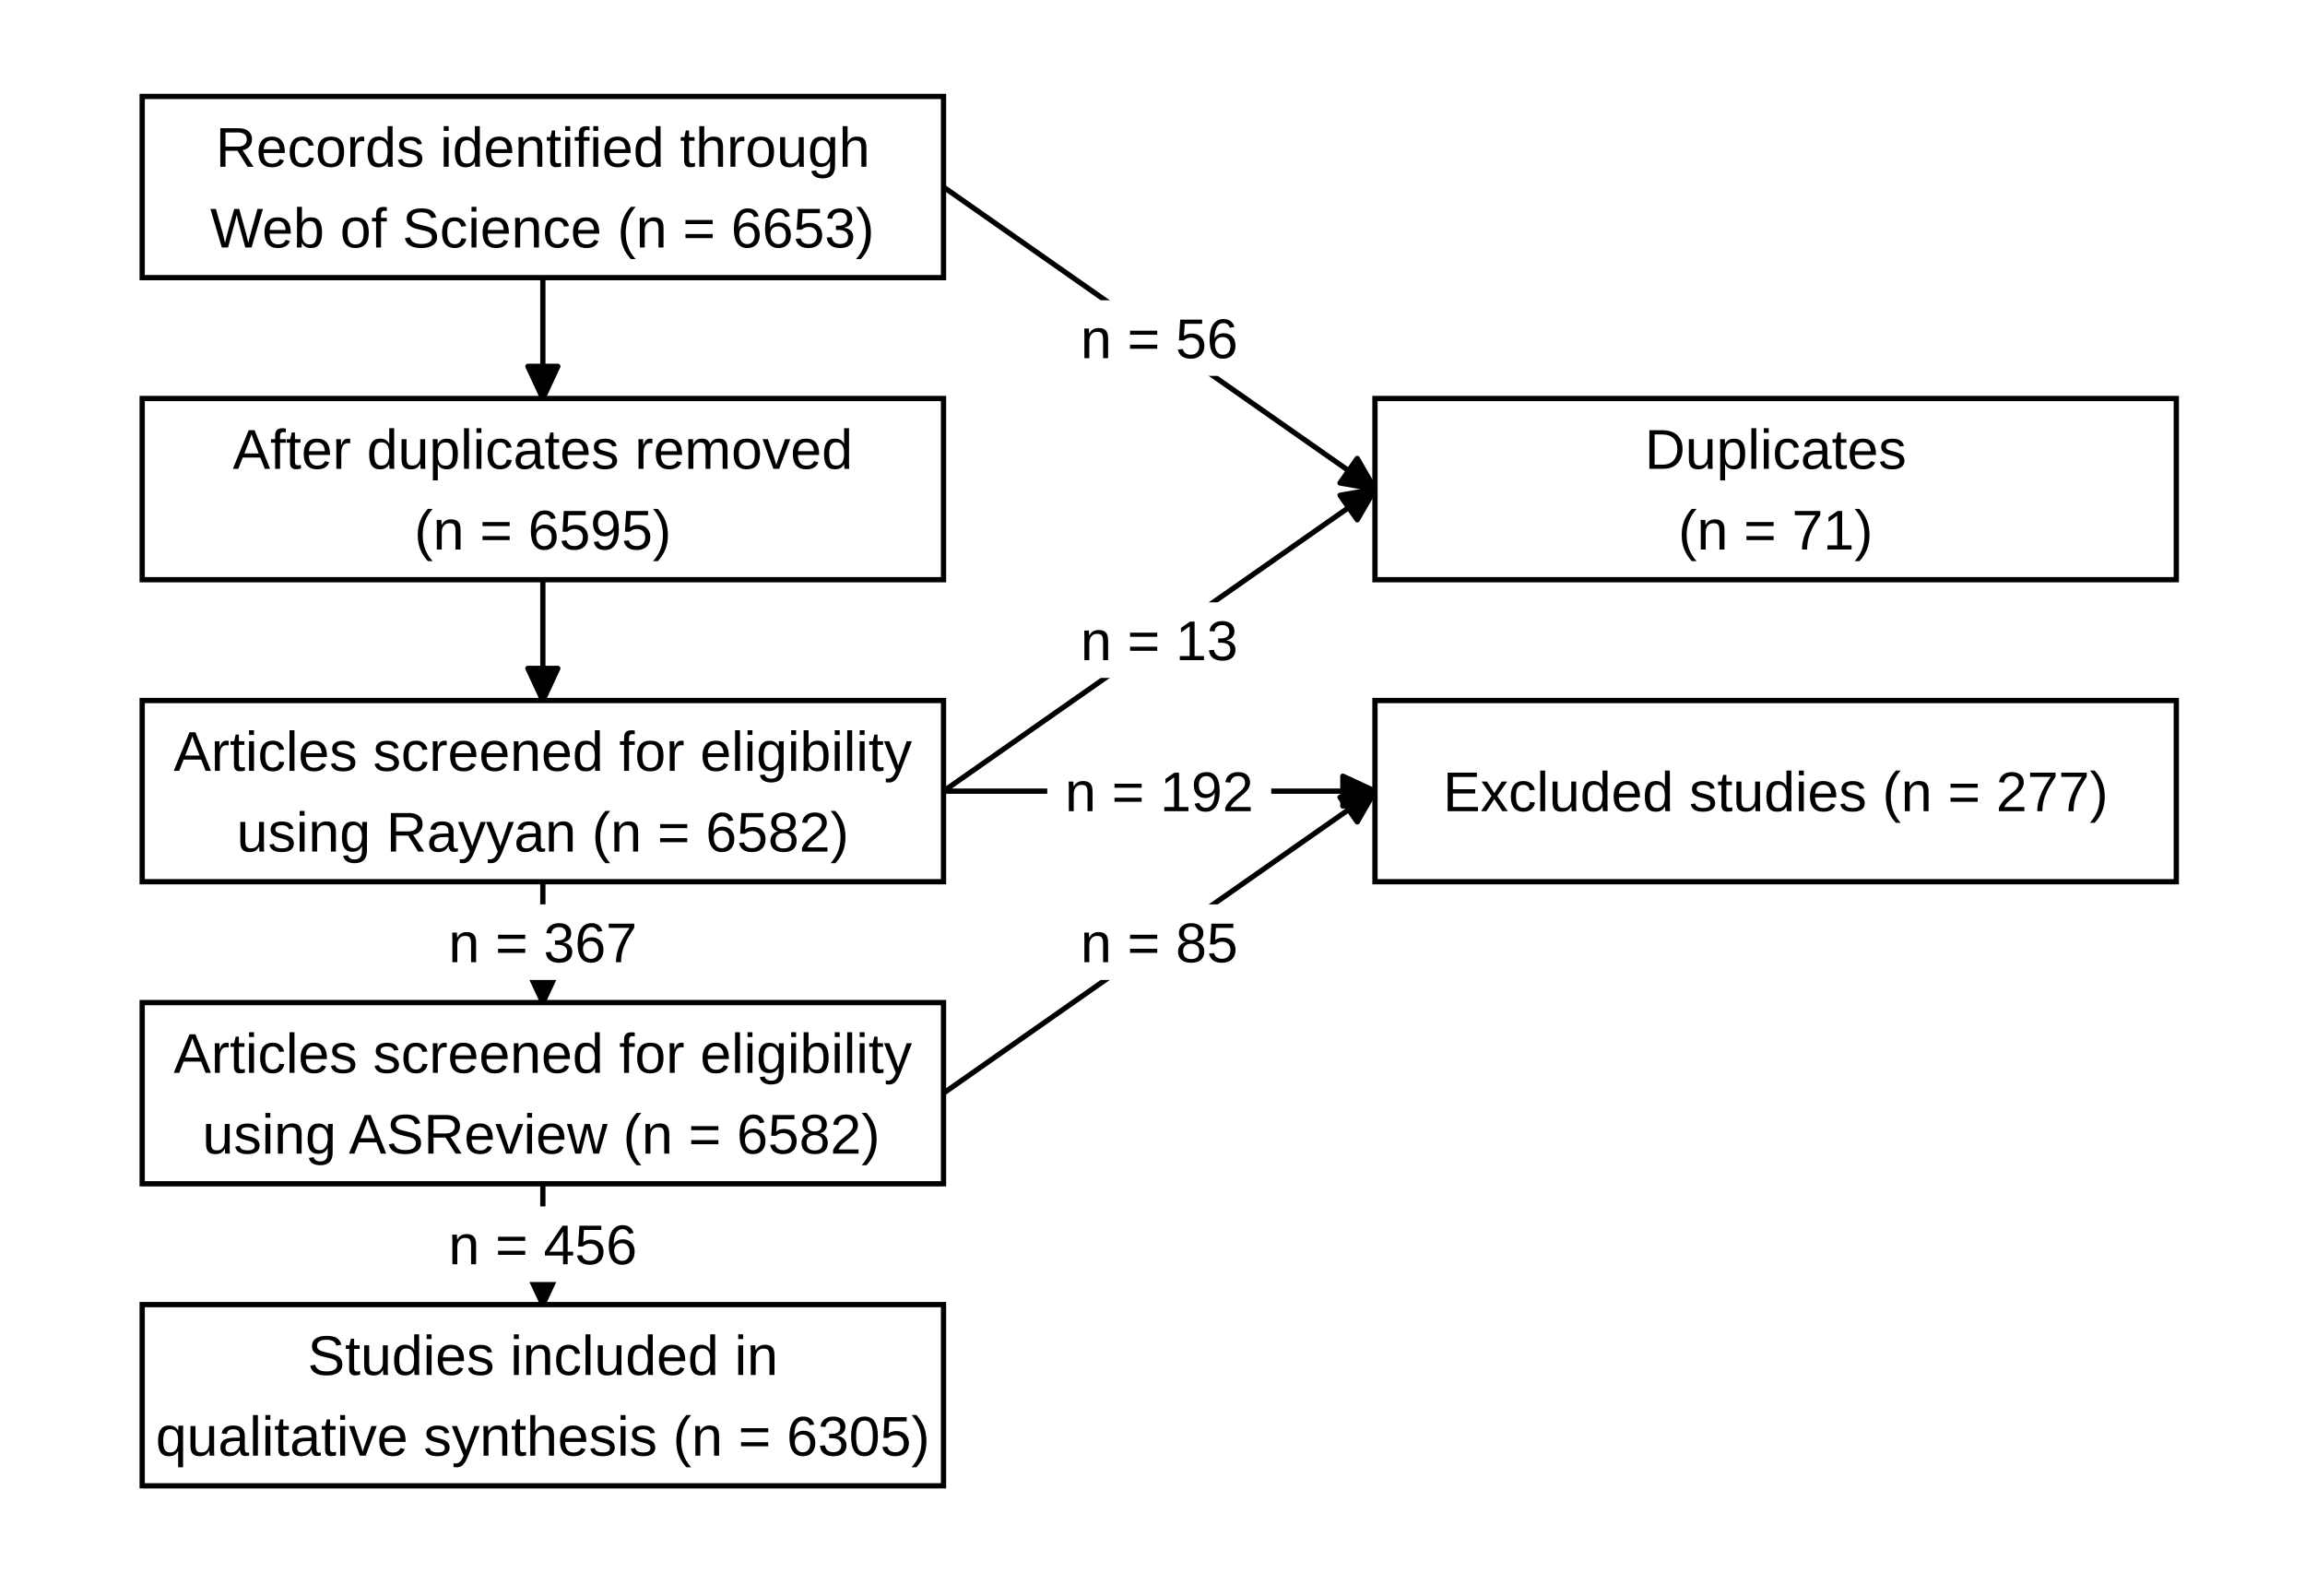
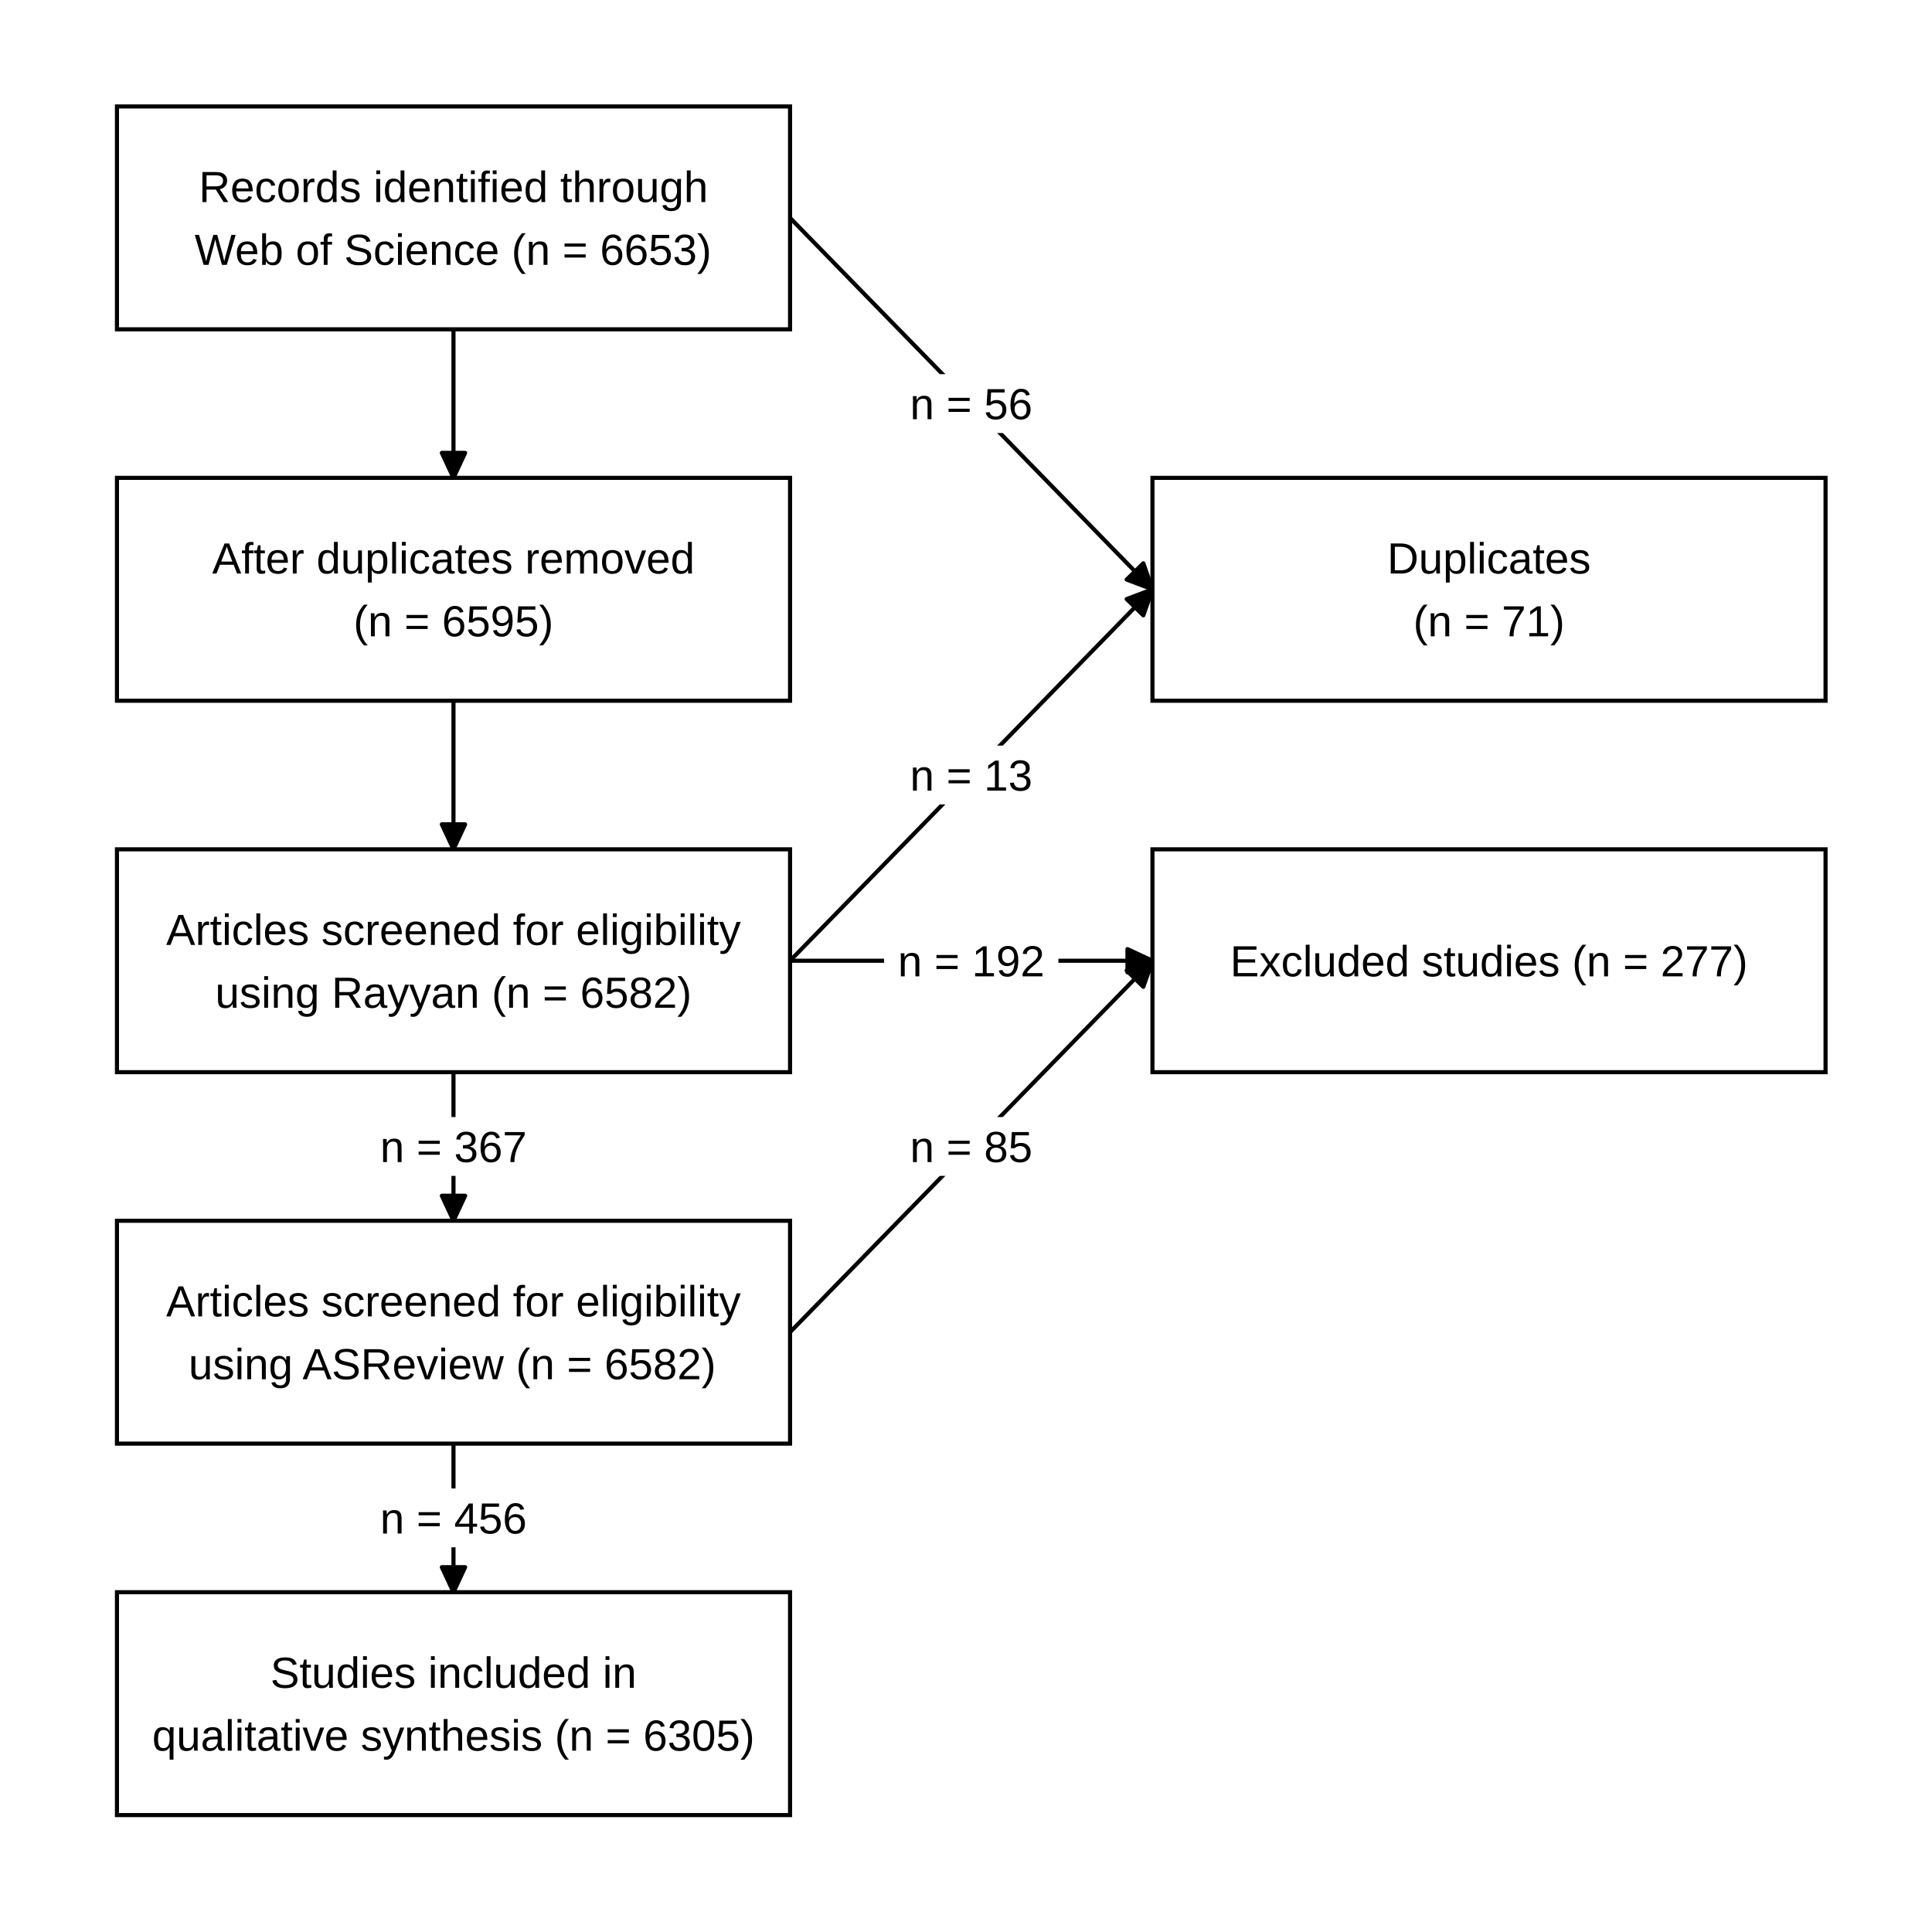
- <svg xmlns="http://www.w3.org/2000/svg" viewBox="0 0 468.00 324.00">
+ <svg xmlns="http://www.w3.org/2000/svg" viewBox="0 0 504.00 504.00">
  <defs>
    <style type="text/css">
    line, polyline, polygon, path, rect, circle {
      fill: none;
      stroke: #000000;
      stroke-linecap: round;
      stroke-linejoin: round;
      stroke-miterlimit: 10.00;
    }
  </style>
  </defs>
  <rect width="100%" height="100%" style="stroke: none; fill: #FFFFFF;" />
  <defs>
-     <clipPath id="cpOC4yMnw0NjIuNTJ8MzE1Ljc4fDUuNDg=">
-       <rect x="8.22" y="5.48" width="454.30" height="310.30" />
+     <clipPath id="cpOC4yMnw0OTguNTJ8NDk1Ljc4fDUuNDg=">
+       <rect x="8.22" y="5.48" width="490.30" height="490.30" />
    </clipPath>
  </defs>
-   <polyline points="110.22,56.38 110.22,68.64 110.22,80.91 " style="stroke-width: 1.07; stroke-linecap: butt;" clip-path="url(#cpOC4yMnw0NjIuNTJ8MzE1Ljc4fDUuNDg=)" />
-   <polygon points="107.18,74.38 110.22,80.91 113.26,74.38 " style="stroke-width: 1.07; stroke-linecap: butt; fill: #000000;" clip-path="url(#cpOC4yMnw0NjIuNTJ8MzE1Ljc4fDUuNDg=)" />
-   <polyline points="110.22,117.70 110.22,129.97 110.22,142.23 " style="stroke-width: 1.07; stroke-linecap: butt;" clip-path="url(#cpOC4yMnw0NjIuNTJ8MzE1Ljc4fDUuNDg=)" />
-   <polygon points="107.18,135.71 110.22,142.23 113.26,135.71 " style="stroke-width: 1.07; stroke-linecap: butt; fill: #000000;" clip-path="url(#cpOC4yMnw0NjIuNTJ8MzE1Ljc4fDUuNDg=)" />
-   <polyline points="110.22,179.03 110.22,191.29 110.22,203.56 " style="stroke-width: 1.07; stroke-linecap: butt;" clip-path="url(#cpOC4yMnw0NjIuNTJ8MzE1Ljc4fDUuNDg=)" />
-   <polygon points="107.18,197.03 110.22,203.56 113.26,197.03 " style="stroke-width: 1.07; stroke-linecap: butt; fill: #000000;" clip-path="url(#cpOC4yMnw0NjIuNTJ8MzE1Ljc4fDUuNDg=)" />
-   <polyline points="110.22,240.35 110.22,252.62 110.22,264.88 " style="stroke-width: 1.07; stroke-linecap: butt;" clip-path="url(#cpOC4yMnw0NjIuNTJ8MzE1Ljc4fDUuNDg=)" />
-   <polygon points="107.18,258.36 110.22,264.88 113.26,258.36 " style="stroke-width: 1.07; stroke-linecap: butt; fill: #000000;" clip-path="url(#cpOC4yMnw0NjIuNTJ8MzE1Ljc4fDUuNDg=)" />
-   <polyline points="191.57,37.98 235.37,68.64 279.17,99.31 " style="stroke-width: 1.07; stroke-linecap: butt;" clip-path="url(#cpOC4yMnw0NjIuNTJ8MzE1Ljc4fDUuNDg=)" />
-   <polygon points="272.08,98.06 279.17,99.31 275.57,93.07 " style="stroke-width: 1.07; stroke-linecap: butt; fill: #000000;" clip-path="url(#cpOC4yMnw0NjIuNTJ8MzE1Ljc4fDUuNDg=)" />
-   <polyline points="191.57,160.63 235.37,129.97 279.17,99.31 " style="stroke-width: 1.07; stroke-linecap: butt;" clip-path="url(#cpOC4yMnw0NjIuNTJ8MzE1Ljc4fDUuNDg=)" />
-   <polygon points="275.57,105.54 279.17,99.31 272.08,100.56 " style="stroke-width: 1.07; stroke-linecap: butt; fill: #000000;" clip-path="url(#cpOC4yMnw0NjIuNTJ8MzE1Ljc4fDUuNDg=)" />
-   <polyline points="191.57,160.63 235.37,160.63 279.17,160.63 " style="stroke-width: 1.07; stroke-linecap: butt;" clip-path="url(#cpOC4yMnw0NjIuNTJ8MzE1Ljc4fDUuNDg=)" />
-   <polygon points="272.65,163.67 279.17,160.63 272.65,157.59 " style="stroke-width: 1.07; stroke-linecap: butt; fill: #000000;" clip-path="url(#cpOC4yMnw0NjIuNTJ8MzE1Ljc4fDUuNDg=)" />
-   <polyline points="191.57,221.95 235.37,191.29 279.17,160.63 " style="stroke-width: 1.07; stroke-linecap: butt;" clip-path="url(#cpOC4yMnw0NjIuNTJ8MzE1Ljc4fDUuNDg=)" />
-   <polygon points="275.57,166.87 279.17,160.63 272.08,161.88 " style="stroke-width: 1.07; stroke-linecap: butt; fill: #000000;" clip-path="url(#cpOC4yMnw0NjIuNTJ8MzE1Ljc4fDUuNDg=)" />
-   <polygon points="89.63,198.97 130.80,198.97 130.72,198.96 131.06,198.95 131.40,198.88 131.73,198.76 132.03,198.58 132.30,198.36 132.53,198.10 132.72,197.81 132.85,197.49 132.93,197.15 132.96,196.81 132.96,196.81 132.96,185.78 132.96,185.78 132.93,185.43 132.85,185.09 132.72,184.78 132.53,184.48 132.30,184.22 132.03,184.00 131.73,183.83 131.40,183.70 131.06,183.63 130.80,183.62 89.63,183.62 89.89,183.63 89.55,183.62 89.20,183.66 88.87,183.76 88.55,183.91 88.27,184.11 88.02,184.35 87.81,184.62 87.65,184.93 87.54,185.26 87.48,185.61 87.47,185.78 87.47,196.81 87.48,196.63 87.48,196.98 87.54,197.32 87.65,197.65 87.81,197.96 88.02,198.24 88.27,198.48 88.55,198.68 88.87,198.83 89.20,198.92 89.55,198.96 " style="stroke-width: nan; stroke: none; fill: #FFFFFF;" clip-path="url(#cpOC4yMnw0NjIuNTJ8MzE1Ljc4fDUuNDg=)" />
-   <g clip-path="url(#cpOC4yMnw0NjIuNTJ8MzE1Ljc4fDUuNDg=)">
-     <text x="91.07" y="195.37" style="font-size: 11.38px; font-family: Arial;" textLength="38.29px" lengthAdjust="spacingAndGlyphs">n = 367</text>
+   <polyline points="118.30,85.90 118.30,105.28 118.30,124.66 " style="stroke-width: 1.07; stroke-linecap: butt;" clip-path="url(#cpOC4yMnw0OTguNTJ8NDk1Ljc4fDUuNDg=)" />
+   <polygon points="115.26,118.14 118.30,124.66 121.34,118.14 " style="stroke-width: 1.07; stroke-linecap: butt; fill: #000000;" clip-path="url(#cpOC4yMnw0OTguNTJ8NDk1Ljc4fDUuNDg=)" />
+   <polyline points="118.30,182.80 118.30,202.18 118.30,221.56 " style="stroke-width: 1.07; stroke-linecap: butt;" clip-path="url(#cpOC4yMnw0OTguNTJ8NDk1Ljc4fDUuNDg=)" />
+   <polygon points="115.26,215.04 118.30,221.56 121.34,215.04 " style="stroke-width: 1.07; stroke-linecap: butt; fill: #000000;" clip-path="url(#cpOC4yMnw0OTguNTJ8NDk1Ljc4fDUuNDg=)" />
+   <polyline points="118.30,279.70 118.30,299.08 118.30,318.46 " style="stroke-width: 1.07; stroke-linecap: butt;" clip-path="url(#cpOC4yMnw0OTguNTJ8NDk1Ljc4fDUuNDg=)" />
+   <polygon points="115.26,311.93 118.30,318.46 121.34,311.93 " style="stroke-width: 1.07; stroke-linecap: butt; fill: #000000;" clip-path="url(#cpOC4yMnw0OTguNTJ8NDk1Ljc4fDUuNDg=)" />
+   <polyline points="118.30,376.60 118.30,395.98 118.30,415.36 " style="stroke-width: 1.07; stroke-linecap: butt;" clip-path="url(#cpOC4yMnw0OTguNTJ8NDk1Ljc4fDUuNDg=)" />
+   <polygon points="115.26,408.83 118.30,415.36 121.34,408.83 " style="stroke-width: 1.07; stroke-linecap: butt; fill: #000000;" clip-path="url(#cpOC4yMnw0OTguNTJ8NDk1Ljc4fDUuNDg=)" />
+   <polyline points="206.10,56.84 253.37,105.28 300.64,153.73 " style="stroke-width: 1.07; stroke-linecap: butt;" clip-path="url(#cpOC4yMnw0OTguNTJ8NDk1Ljc4fDUuNDg=)" />
+   <polygon points="293.91,151.19 300.64,153.73 298.26,146.94 " style="stroke-width: 1.07; stroke-linecap: butt; fill: #000000;" clip-path="url(#cpOC4yMnw0OTguNTJ8NDk1Ljc4fDUuNDg=)" />
+   <polyline points="206.10,250.63 253.37,202.18 300.64,153.73 " style="stroke-width: 1.07; stroke-linecap: butt;" clip-path="url(#cpOC4yMnw0OTguNTJ8NDk1Ljc4fDUuNDg=)" />
+   <polygon points="298.26,160.53 300.64,153.73 293.91,156.28 " style="stroke-width: 1.07; stroke-linecap: butt; fill: #000000;" clip-path="url(#cpOC4yMnw0OTguNTJ8NDk1Ljc4fDUuNDg=)" />
+   <polyline points="206.10,250.63 253.37,250.63 300.64,250.63 " style="stroke-width: 1.07; stroke-linecap: butt;" clip-path="url(#cpOC4yMnw0OTguNTJ8NDk1Ljc4fDUuNDg=)" />
+   <polygon points="294.12,253.67 300.64,250.63 294.12,247.59 " style="stroke-width: 1.07; stroke-linecap: butt; fill: #000000;" clip-path="url(#cpOC4yMnw0OTguNTJ8NDk1Ljc4fDUuNDg=)" />
+   <polyline points="206.10,347.53 253.37,299.08 300.64,250.63 " style="stroke-width: 1.07; stroke-linecap: butt;" clip-path="url(#cpOC4yMnw0OTguNTJ8NDk1Ljc4fDUuNDg=)" />
+   <polygon points="298.26,257.43 300.64,250.63 293.91,253.18 " style="stroke-width: 1.07; stroke-linecap: butt; fill: #000000;" clip-path="url(#cpOC4yMnw0OTguNTJ8NDk1Ljc4fDUuNDg=)" />
+   <polygon points="97.72,306.75 138.89,306.75 138.80,306.75 139.15,306.74 139.49,306.67 139.81,306.54 140.11,306.37 140.38,306.15 140.61,305.89 140.80,305.60 140.93,305.28 141.02,304.94 141.05,304.59 141.05,304.59 141.05,293.57 141.05,293.57 141.02,293.22 140.93,292.88 140.80,292.56 140.61,292.27 140.38,292.01 140.11,291.79 139.81,291.61 139.49,291.49 139.15,291.42 138.89,291.41 97.72,291.41 97.98,291.42 97.63,291.41 97.28,291.45 96.95,291.55 96.64,291.69 96.35,291.89 96.10,292.13 95.89,292.41 95.73,292.72 95.62,293.05 95.56,293.39 95.56,293.57 95.56,304.59 95.56,304.42 95.56,304.77 95.62,305.11 95.73,305.44 95.89,305.75 96.10,306.02 96.35,306.27 96.64,306.46 96.95,306.61 97.28,306.71 97.63,306.75 " style="stroke-width: nan; stroke: none; fill: #FFFFFF;" clip-path="url(#cpOC4yMnw0OTguNTJ8NDk1Ljc4fDUuNDg=)" />
+   <g clip-path="url(#cpOC4yMnw0OTguNTJ8NDk1Ljc4fDUuNDg=)">
+     <text x="99.16" y="303.15" style="font-size: 11.38px; font-family: Arial;" textLength="38.29px" lengthAdjust="spacingAndGlyphs">n = 367</text>
  </g>
-   <polygon points="89.63,260.29 130.80,260.29 130.72,260.29 131.06,260.27 131.40,260.20 131.73,260.08 132.03,259.91 132.30,259.69 132.53,259.43 132.72,259.13 132.85,258.81 132.93,258.48 132.96,258.13 132.96,258.13 132.96,247.10 132.96,247.10 132.93,246.76 132.85,246.42 132.72,246.10 132.53,245.81 132.30,245.55 132.03,245.33 131.73,245.15 131.40,245.03 131.06,244.96 130.80,244.94 89.63,244.94 89.89,244.96 89.55,244.95 89.20,244.99 88.87,245.08 88.55,245.23 88.27,245.43 88.02,245.67 87.81,245.95 87.65,246.26 87.54,246.59 87.48,246.93 87.47,247.10 87.47,258.13 87.48,257.96 87.48,258.30 87.54,258.65 87.65,258.98 87.81,259.28 88.02,259.56 88.27,259.80 88.55,260.00 88.87,260.15 89.20,260.25 89.55,260.29 " style="stroke-width: nan; stroke: none; fill: #FFFFFF;" clip-path="url(#cpOC4yMnw0NjIuNTJ8MzE1Ljc4fDUuNDg=)" />
-   <g clip-path="url(#cpOC4yMnw0NjIuNTJ8MzE1Ljc4fDUuNDg=)">
-     <text x="91.07" y="256.69" style="font-size: 11.38px; font-family: Arial;" textLength="38.29px" lengthAdjust="spacingAndGlyphs">n = 456</text>
+   <polygon points="97.72,403.65 138.89,403.65 138.80,403.65 139.15,403.63 139.49,403.56 139.81,403.44 140.11,403.27 140.38,403.05 140.61,402.79 140.80,402.49 140.93,402.17 141.02,401.84 141.05,401.49 141.05,401.49 141.05,390.46 141.05,390.46 141.02,390.12 140.93,389.78 140.80,389.46 140.61,389.17 140.38,388.91 140.11,388.69 139.81,388.51 139.49,388.39 139.15,388.32 138.89,388.30 97.72,388.30 97.98,388.32 97.63,388.30 97.28,388.35 96.95,388.44 96.64,388.59 96.35,388.79 96.10,389.03 95.89,389.31 95.73,389.62 95.62,389.95 95.56,390.29 95.56,390.46 95.56,401.49 95.56,401.32 95.56,401.66 95.62,402.01 95.73,402.34 95.89,402.64 96.10,402.92 96.35,403.16 96.64,403.36 96.95,403.51 97.28,403.61 97.63,403.65 " style="stroke-width: nan; stroke: none; fill: #FFFFFF;" clip-path="url(#cpOC4yMnw0OTguNTJ8NDk1Ljc4fDUuNDg=)" />
+   <g clip-path="url(#cpOC4yMnw0OTguNTJ8NDk1Ljc4fDUuNDg=)">
+     <text x="99.16" y="400.05" style="font-size: 11.38px; font-family: Arial;" textLength="38.29px" lengthAdjust="spacingAndGlyphs">n = 456</text>
  </g>
-   <polygon points="217.95,76.32 252.79,76.32 252.70,76.32 253.05,76.30 253.39,76.23 253.72,76.11 254.02,75.93 254.29,75.71 254.52,75.45 254.70,75.16 254.84,74.84 254.92,74.50 254.95,74.16 254.95,74.16 254.95,63.13 254.95,63.13 254.92,62.78 254.84,62.45 254.70,62.13 254.52,61.83 254.29,61.57 254.02,61.35 253.72,61.18 253.39,61.06 253.05,60.99 252.79,60.97 217.95,60.97 218.21,60.99 217.86,60.97 217.52,61.01 217.18,61.11 216.87,61.26 216.58,61.46 216.33,61.70 216.12,61.98 215.96,62.28 215.85,62.61 215.80,62.96 215.79,63.13 215.79,74.16 215.80,73.98 215.80,74.33 215.85,74.67 215.96,75.00 216.12,75.31 216.33,75.59 216.58,75.83 216.87,76.03 217.18,76.18 217.52,76.27 217.86,76.32 " style="stroke-width: nan; stroke: none; fill: #FFFFFF;" clip-path="url(#cpOC4yMnw0NjIuNTJ8MzE1Ljc4fDUuNDg=)" />
-   <g clip-path="url(#cpOC4yMnw0NjIuNTJ8MzE1Ljc4fDUuNDg=)">
-     <text x="219.39" y="72.72" style="font-size: 11.38px; font-family: Arial;" textLength="31.96px" lengthAdjust="spacingAndGlyphs">n = 56</text>
+   <polygon points="235.95,112.96 270.79,112.96 270.70,112.96 271.05,112.94 271.39,112.87 271.72,112.75 272.02,112.57 272.29,112.36 272.52,112.09 272.70,111.80 272.84,111.48 272.92,111.14 272.95,110.80 272.95,110.80 272.95,99.77 272.95,99.77 272.92,99.42 272.84,99.09 272.70,98.77 272.52,98.47 272.29,98.21 272.02,97.99 271.72,97.82 271.39,97.70 271.05,97.63 270.79,97.61 235.95,97.61 236.21,97.63 235.86,97.61 235.52,97.65 235.18,97.75 234.87,97.90 234.58,98.10 234.33,98.34 234.12,98.62 233.96,98.92 233.85,99.25 233.80,99.60 233.79,99.77 233.79,110.80 233.80,110.62 233.80,110.97 233.85,111.31 233.96,111.64 234.12,111.95 234.33,112.23 234.58,112.47 234.87,112.67 235.18,112.82 235.52,112.91 235.86,112.96 " style="stroke-width: nan; stroke: none; fill: #FFFFFF;" clip-path="url(#cpOC4yMnw0OTguNTJ8NDk1Ljc4fDUuNDg=)" />
+   <g clip-path="url(#cpOC4yMnw0OTguNTJ8NDk1Ljc4fDUuNDg=)">
+     <text x="237.39" y="109.36" style="font-size: 11.38px; font-family: Arial;" textLength="31.96px" lengthAdjust="spacingAndGlyphs">n = 56</text>
  </g>
-   <polygon points="217.95,137.64 252.79,137.64 252.70,137.64 253.05,137.63 253.39,137.56 253.72,137.43 254.02,137.26 254.29,137.04 254.52,136.78 254.70,136.49 254.84,136.17 254.92,135.83 254.95,135.48 254.95,135.48 254.95,124.45 254.95,124.45 254.92,124.11 254.84,123.77 254.70,123.45 254.52,123.16 254.29,122.90 254.02,122.68 253.72,122.50 253.39,122.38 253.05,122.31 252.79,122.29 217.95,122.29 218.21,122.31 217.86,122.30 217.52,122.34 217.18,122.43 216.87,122.58 216.58,122.78 216.33,123.02 216.12,123.30 215.96,123.61 215.85,123.94 215.80,124.28 215.79,124.45 215.79,135.48 215.80,135.31 215.80,135.66 215.85,136.00 215.96,136.33 216.12,136.64 216.33,136.91 216.58,137.15 216.87,137.35 217.18,137.50 217.52,137.60 217.86,137.64 " style="stroke-width: nan; stroke: none; fill: #FFFFFF;" clip-path="url(#cpOC4yMnw0NjIuNTJ8MzE1Ljc4fDUuNDg=)" />
-   <g clip-path="url(#cpOC4yMnw0NjIuNTJ8MzE1Ljc4fDUuNDg=)">
-     <text x="219.39" y="134.04" style="font-size: 11.38px; font-family: Arial;" textLength="31.96px" lengthAdjust="spacingAndGlyphs">n = 13</text>
+   <polygon points="235.95,209.85 270.79,209.85 270.70,209.85 271.05,209.84 271.39,209.77 271.72,209.65 272.02,209.47 272.29,209.25 272.52,208.99 272.70,208.70 272.84,208.38 272.92,208.04 272.95,207.69 272.95,207.69 272.95,196.67 272.95,196.67 272.92,196.32 272.84,195.98 272.70,195.66 272.52,195.37 272.29,195.11 272.02,194.89 271.72,194.72 271.39,194.59 271.05,194.52 270.79,194.51 235.95,194.51 236.21,194.52 235.86,194.51 235.52,194.55 235.18,194.65 234.87,194.80 234.58,194.99 234.33,195.24 234.12,195.51 233.96,195.82 233.85,196.15 233.80,196.49 233.79,196.67 233.79,207.69 233.80,207.52 233.80,207.87 233.85,208.21 233.96,208.54 234.12,208.85 234.33,209.13 234.58,209.37 234.87,209.57 235.18,209.71 235.52,209.81 235.86,209.85 " style="stroke-width: nan; stroke: none; fill: #FFFFFF;" clip-path="url(#cpOC4yMnw0OTguNTJ8NDk1Ljc4fDUuNDg=)" />
+   <g clip-path="url(#cpOC4yMnw0OTguNTJ8NDk1Ljc4fDUuNDg=)">
+     <text x="237.39" y="206.25" style="font-size: 11.38px; font-family: Arial;" textLength="31.96px" lengthAdjust="spacingAndGlyphs">n = 13</text>
  </g>
-   <polygon points="214.79,168.30 255.95,168.30 255.87,168.30 256.21,168.29 256.56,168.22 256.88,168.10 257.18,167.92 257.45,167.70 257.68,167.44 257.87,167.15 258.00,166.83 258.09,166.49 258.11,166.14 258.11,166.14 258.11,155.12 258.11,155.12 258.09,154.77 258.00,154.43 257.87,154.11 257.68,153.82 257.45,153.56 257.18,153.34 256.88,153.17 256.56,153.04 256.21,152.97 255.95,152.96 214.79,152.96 215.05,152.97 214.70,152.96 214.35,153.00 214.02,153.10 213.71,153.25 213.42,153.44 213.17,153.68 212.96,153.96 212.80,154.27 212.69,154.60 212.63,154.94 212.63,155.12 212.63,166.14 212.63,165.97 212.63,166.32 212.69,166.66 212.80,166.99 212.96,167.30 213.17,167.58 213.42,167.82 213.71,168.01 214.02,168.16 214.35,168.26 214.70,168.30 " style="stroke-width: nan; stroke: none; fill: #FFFFFF;" clip-path="url(#cpOC4yMnw0NjIuNTJ8MzE1Ljc4fDUuNDg=)" />
-   <g clip-path="url(#cpOC4yMnw0NjIuNTJ8MzE1Ljc4fDUuNDg=)">
-     <text x="216.23" y="164.70" style="font-size: 11.38px; font-family: Arial;" textLength="38.29px" lengthAdjust="spacingAndGlyphs">n = 192</text>
+   <polygon points="232.79,258.30 273.95,258.30 273.87,258.30 274.21,258.29 274.56,258.22 274.88,258.10 275.18,257.92 275.45,257.70 275.68,257.44 275.87,257.15 276.00,256.83 276.09,256.49 276.11,256.14 276.11,256.14 276.11,245.12 276.11,245.12 276.09,244.77 276.00,244.43 275.87,244.11 275.68,243.82 275.45,243.56 275.18,243.34 274.88,243.17 274.56,243.04 274.21,242.97 273.95,242.96 232.79,242.96 233.05,242.97 232.70,242.96 232.35,243.00 232.02,243.10 231.71,243.25 231.42,243.44 231.17,243.68 230.96,243.96 230.80,244.27 230.69,244.60 230.63,244.94 230.63,245.12 230.63,256.14 230.63,255.97 230.63,256.32 230.69,256.66 230.80,256.99 230.96,257.30 231.17,257.58 231.42,257.82 231.71,258.01 232.02,258.16 232.35,258.26 232.70,258.30 " style="stroke-width: nan; stroke: none; fill: #FFFFFF;" clip-path="url(#cpOC4yMnw0OTguNTJ8NDk1Ljc4fDUuNDg=)" />
+   <g clip-path="url(#cpOC4yMnw0OTguNTJ8NDk1Ljc4fDUuNDg=)">
+     <text x="234.23" y="254.70" style="font-size: 11.38px; font-family: Arial;" textLength="38.29px" lengthAdjust="spacingAndGlyphs">n = 192</text>
  </g>
-   <polygon points="217.95,198.97 252.79,198.97 252.70,198.96 253.05,198.95 253.39,198.88 253.72,198.76 254.02,198.58 254.29,198.36 254.52,198.10 254.70,197.81 254.84,197.49 254.92,197.15 254.95,196.81 254.95,196.81 254.95,185.78 254.95,185.78 254.92,185.43 254.84,185.09 254.70,184.78 254.52,184.48 254.29,184.22 254.02,184.00 253.72,183.83 253.39,183.70 253.05,183.63 252.79,183.62 217.95,183.62 218.21,183.63 217.86,183.62 217.52,183.66 217.18,183.76 216.87,183.91 216.58,184.11 216.33,184.35 216.12,184.62 215.96,184.93 215.85,185.26 215.80,185.61 215.79,185.78 215.79,196.81 215.80,196.63 215.80,196.98 215.85,197.32 215.96,197.65 216.12,197.96 216.33,198.24 216.58,198.48 216.87,198.68 217.18,198.83 217.52,198.92 217.86,198.96 " style="stroke-width: nan; stroke: none; fill: #FFFFFF;" clip-path="url(#cpOC4yMnw0NjIuNTJ8MzE1Ljc4fDUuNDg=)" />
-   <g clip-path="url(#cpOC4yMnw0NjIuNTJ8MzE1Ljc4fDUuNDg=)">
-     <text x="219.39" y="195.37" style="font-size: 11.38px; font-family: Arial;" textLength="31.96px" lengthAdjust="spacingAndGlyphs">n = 85</text>
+   <polygon points="235.95,306.75 270.79,306.75 270.70,306.75 271.05,306.74 271.39,306.67 271.72,306.54 272.02,306.37 272.29,306.15 272.52,305.89 272.70,305.60 272.84,305.28 272.92,304.94 272.95,304.59 272.95,304.59 272.95,293.57 272.95,293.57 272.92,293.22 272.84,292.88 272.70,292.56 272.52,292.27 272.29,292.01 272.02,291.79 271.72,291.61 271.39,291.49 271.05,291.42 270.79,291.41 235.95,291.41 236.21,291.42 235.86,291.41 235.52,291.45 235.18,291.55 234.87,291.69 234.58,291.89 234.33,292.13 234.12,292.41 233.96,292.72 233.85,293.05 233.80,293.39 233.79,293.57 233.79,304.59 233.80,304.42 233.80,304.77 233.85,305.11 233.96,305.44 234.12,305.75 234.33,306.02 234.58,306.27 234.87,306.46 235.18,306.61 235.52,306.71 235.86,306.75 " style="stroke-width: nan; stroke: none; fill: #FFFFFF;" clip-path="url(#cpOC4yMnw0OTguNTJ8NDk1Ljc4fDUuNDg=)" />
+   <g clip-path="url(#cpOC4yMnw0OTguNTJ8NDk1Ljc4fDUuNDg=)">
+     <text x="237.39" y="303.15" style="font-size: 11.38px; font-family: Arial;" textLength="31.96px" lengthAdjust="spacingAndGlyphs">n = 85</text>
  </g>
-   <rect x="28.87" y="203.56" width="162.70" height="36.79" style="stroke-width: 1.07; stroke-linecap: square; stroke-linejoin: miter; fill: #FFFFFF;" clip-path="url(#cpOC4yMnw0NjIuNTJ8MzE1Ljc4fDUuNDg=)" />
-   <rect x="28.87" y="80.91" width="162.70" height="36.79" style="stroke-width: 1.07; stroke-linecap: square; stroke-linejoin: miter; fill: #FFFFFF;" clip-path="url(#cpOC4yMnw0NjIuNTJ8MzE1Ljc4fDUuNDg=)" />
-   <rect x="279.17" y="80.91" width="162.70" height="36.79" style="stroke-width: 1.07; stroke-linecap: square; stroke-linejoin: miter; fill: #FFFFFF;" clip-path="url(#cpOC4yMnw0NjIuNTJ8MzE1Ljc4fDUuNDg=)" />
-   <rect x="279.17" y="142.23" width="162.70" height="36.79" style="stroke-width: 1.07; stroke-linecap: square; stroke-linejoin: miter; fill: #FFFFFF;" clip-path="url(#cpOC4yMnw0NjIuNTJ8MzE1Ljc4fDUuNDg=)" />
-   <rect x="28.87" y="264.88" width="162.70" height="36.79" style="stroke-width: 1.07; stroke-linecap: square; stroke-linejoin: miter; fill: #FFFFFF;" clip-path="url(#cpOC4yMnw0NjIuNTJ8MzE1Ljc4fDUuNDg=)" />
-   <rect x="28.87" y="142.23" width="162.70" height="36.79" style="stroke-width: 1.07; stroke-linecap: square; stroke-linejoin: miter; fill: #FFFFFF;" clip-path="url(#cpOC4yMnw0NjIuNTJ8MzE1Ljc4fDUuNDg=)" />
-   <rect x="28.87" y="19.58" width="162.70" height="36.79" style="stroke-width: 1.07; stroke-linecap: square; stroke-linejoin: miter; fill: #FFFFFF;" clip-path="url(#cpOC4yMnw0NjIuNTJ8MzE1Ljc4fDUuNDg=)" />
-   <g clip-path="url(#cpOC4yMnw0NjIuNTJ8MzE1Ljc4fDUuNDg=)">
-     <text x="35.26" y="217.83" style="font-size: 11.38px; font-family: Arial;" textLength="149.91px" lengthAdjust="spacingAndGlyphs">Articles screened for eligibility</text>
+   <rect x="30.51" y="318.46" width="175.59" height="58.14" style="stroke-width: 1.07; stroke-linecap: square; stroke-linejoin: miter; fill: #FFFFFF;" clip-path="url(#cpOC4yMnw0OTguNTJ8NDk1Ljc4fDUuNDg=)" />
+   <rect x="30.51" y="124.66" width="175.59" height="58.14" style="stroke-width: 1.07; stroke-linecap: square; stroke-linejoin: miter; fill: #FFFFFF;" clip-path="url(#cpOC4yMnw0OTguNTJ8NDk1Ljc4fDUuNDg=)" />
+   <rect x="300.64" y="124.66" width="175.59" height="58.14" style="stroke-width: 1.07; stroke-linecap: square; stroke-linejoin: miter; fill: #FFFFFF;" clip-path="url(#cpOC4yMnw0OTguNTJ8NDk1Ljc4fDUuNDg=)" />
+   <rect x="300.64" y="221.56" width="175.59" height="58.14" style="stroke-width: 1.07; stroke-linecap: square; stroke-linejoin: miter; fill: #FFFFFF;" clip-path="url(#cpOC4yMnw0OTguNTJ8NDk1Ljc4fDUuNDg=)" />
+   <rect x="30.51" y="415.36" width="175.59" height="58.14" style="stroke-width: 1.07; stroke-linecap: square; stroke-linejoin: miter; fill: #FFFFFF;" clip-path="url(#cpOC4yMnw0OTguNTJ8NDk1Ljc4fDUuNDg=)" />
+   <rect x="30.51" y="221.56" width="175.59" height="58.14" style="stroke-width: 1.07; stroke-linecap: square; stroke-linejoin: miter; fill: #FFFFFF;" clip-path="url(#cpOC4yMnw0OTguNTJ8NDk1Ljc4fDUuNDg=)" />
+   <rect x="30.51" y="27.77" width="175.59" height="58.14" style="stroke-width: 1.07; stroke-linecap: square; stroke-linejoin: miter; fill: #FFFFFF;" clip-path="url(#cpOC4yMnw0OTguNTJ8NDk1Ljc4fDUuNDg=)" />
+   <g clip-path="url(#cpOC4yMnw0OTguNTJ8NDk1Ljc4fDUuNDg=)">
+     <text x="43.35" y="343.41" style="font-size: 11.38px; font-family: Arial;" textLength="149.91px" lengthAdjust="spacingAndGlyphs">Articles screened for eligibility</text>
  </g>
-   <g clip-path="url(#cpOC4yMnw0NjIuNTJ8MzE1Ljc4fDUuNDg=)">
-     <text x="41.10" y="234.22" style="font-size: 11.38px; font-family: Arial;" textLength="138.23px" lengthAdjust="spacingAndGlyphs">using ASReview (n = 6582)</text>
+   <g clip-path="url(#cpOC4yMnw0OTguNTJ8NDk1Ljc4fDUuNDg=)">
+     <text x="49.19" y="359.80" style="font-size: 11.38px; font-family: Arial;" textLength="138.23px" lengthAdjust="spacingAndGlyphs">using ASReview (n = 6582)</text>
  </g>
-   <g clip-path="url(#cpOC4yMnw0NjIuNTJ8MzE1Ljc4fDUuNDg=)">
-     <text x="47.27" y="95.18" style="font-size: 11.38px; font-family: Arial;" textLength="125.89px" lengthAdjust="spacingAndGlyphs">After duplicates removed</text>
+   <g clip-path="url(#cpOC4yMnw0OTguNTJ8NDk1Ljc4fDUuNDg=)">
+     <text x="55.36" y="149.61" style="font-size: 11.38px; font-family: Arial;" textLength="125.89px" lengthAdjust="spacingAndGlyphs">After duplicates removed</text>
  </g>
-   <g clip-path="url(#cpOC4yMnw0NjIuNTJ8MzE1Ljc4fDUuNDg=)">
-     <text x="84.12" y="111.57" style="font-size: 11.38px; font-family: Arial;" textLength="52.20px" lengthAdjust="spacingAndGlyphs">(n = 6595)</text>
+   <g clip-path="url(#cpOC4yMnw0OTguNTJ8NDk1Ljc4fDUuNDg=)">
+     <text x="92.20" y="166.00" style="font-size: 11.38px; font-family: Arial;" textLength="52.20px" lengthAdjust="spacingAndGlyphs">(n = 6595)</text>
  </g>
-   <g clip-path="url(#cpOC4yMnw0NjIuNTJ8MzE1Ljc4fDUuNDg=)">
-     <text x="333.95" y="95.18" style="font-size: 11.38px; font-family: Arial;" textLength="53.14px" lengthAdjust="spacingAndGlyphs">Duplicates</text>
+   <g clip-path="url(#cpOC4yMnw0OTguNTJ8NDk1Ljc4fDUuNDg=)">
+     <text x="361.87" y="149.61" style="font-size: 11.38px; font-family: Arial;" textLength="53.14px" lengthAdjust="spacingAndGlyphs">Duplicates</text>
  </g>
-   <g clip-path="url(#cpOC4yMnw0NjIuNTJ8MzE1Ljc4fDUuNDg=)">
-     <text x="340.75" y="111.57" style="font-size: 11.38px; font-family: Arial;" textLength="39.54px" lengthAdjust="spacingAndGlyphs">(n = 71)</text>
+   <g clip-path="url(#cpOC4yMnw0OTguNTJ8NDk1Ljc4fDUuNDg=)">
+     <text x="368.67" y="166.00" style="font-size: 11.38px; font-family: Arial;" textLength="39.54px" lengthAdjust="spacingAndGlyphs">(n = 71)</text>
  </g>
-   <g clip-path="url(#cpOC4yMnw0NjIuNTJ8MzE1Ljc4fDUuNDg=)">
-     <text x="292.99" y="164.70" style="font-size: 11.38px; font-family: Arial;" textLength="135.07px" lengthAdjust="spacingAndGlyphs">Excluded studies (n = 277)</text>
+   <g clip-path="url(#cpOC4yMnw0OTguNTJ8NDk1Ljc4fDUuNDg=)">
+     <text x="320.90" y="254.70" style="font-size: 11.38px; font-family: Arial;" textLength="135.07px" lengthAdjust="spacingAndGlyphs">Excluded studies (n = 277)</text>
  </g>
-   <g clip-path="url(#cpOC4yMnw0NjIuNTJ8MzE1Ljc4fDUuNDg=)">
-     <text x="62.45" y="279.16" style="font-size: 11.38px; font-family: Arial;" textLength="95.54px" lengthAdjust="spacingAndGlyphs">Studies included in</text>
+   <g clip-path="url(#cpOC4yMnw0OTguNTJ8NDk1Ljc4fDUuNDg=)">
+     <text x="70.53" y="440.30" style="font-size: 11.38px; font-family: Arial;" textLength="95.54px" lengthAdjust="spacingAndGlyphs">Studies included in</text>
  </g>
-   <g clip-path="url(#cpOC4yMnw0NjIuNTJ8MzE1Ljc4fDUuNDg=)">
-     <text x="31.61" y="295.55" style="font-size: 11.38px; font-family: Arial;" textLength="157.21px" lengthAdjust="spacingAndGlyphs">qualitative synthesis (n = 6305)</text>
+   <g clip-path="url(#cpOC4yMnw0OTguNTJ8NDk1Ljc4fDUuNDg=)">
+     <text x="39.69" y="456.69" style="font-size: 11.38px; font-family: Arial;" textLength="157.21px" lengthAdjust="spacingAndGlyphs">qualitative synthesis (n = 6305)</text>
  </g>
-   <g clip-path="url(#cpOC4yMnw0NjIuNTJ8MzE1Ljc4fDUuNDg=)">
-     <text x="35.26" y="156.51" style="font-size: 11.38px; font-family: Arial;" textLength="149.91px" lengthAdjust="spacingAndGlyphs">Articles screened for eligibility</text>
+   <g clip-path="url(#cpOC4yMnw0OTguNTJ8NDk1Ljc4fDUuNDg=)">
+     <text x="43.35" y="246.51" style="font-size: 11.38px; font-family: Arial;" textLength="149.91px" lengthAdjust="spacingAndGlyphs">Articles screened for eligibility</text>
  </g>
-   <g clip-path="url(#cpOC4yMnw0NjIuNTJ8MzE1Ljc4fDUuNDg=)">
-     <text x="48.06" y="172.90" style="font-size: 11.38px; font-family: Arial;" textLength="124.32px" lengthAdjust="spacingAndGlyphs">using Rayyan (n = 6582)</text>
+   <g clip-path="url(#cpOC4yMnw0OTguNTJ8NDk1Ljc4fDUuNDg=)">
+     <text x="56.14" y="262.90" style="font-size: 11.38px; font-family: Arial;" textLength="124.32px" lengthAdjust="spacingAndGlyphs">using Rayyan (n = 6582)</text>
  </g>
-   <g clip-path="url(#cpOC4yMnw0NjIuNTJ8MzE1Ljc4fDUuNDg=)">
-     <text x="43.79" y="33.86" style="font-size: 11.38px; font-family: Arial;" textLength="132.86px" lengthAdjust="spacingAndGlyphs">Records identified through</text>
+   <g clip-path="url(#cpOC4yMnw0OTguNTJ8NDk1Ljc4fDUuNDg=)">
+     <text x="51.87" y="52.71" style="font-size: 11.38px; font-family: Arial;" textLength="132.86px" lengthAdjust="spacingAndGlyphs">Records identified through</text>
  </g>
-   <g clip-path="url(#cpOC4yMnw0NjIuNTJ8MzE1Ljc4fDUuNDg=)">
-     <text x="42.68" y="50.25" style="font-size: 11.38px; font-family: Arial;" textLength="135.07px" lengthAdjust="spacingAndGlyphs">Web of Science (n = 6653)</text>
+   <g clip-path="url(#cpOC4yMnw0OTguNTJ8NDk1Ljc4fDUuNDg=)">
+     <text x="50.77" y="69.10" style="font-size: 11.38px; font-family: Arial;" textLength="135.07px" lengthAdjust="spacingAndGlyphs">Web of Science (n = 6653)</text>
  </g>
  <defs>
-     <clipPath id="cpMC4wMHw0NjguMDB8MzI0LjAwfDAuMDA=">
-       <rect x="0.00" y="0.00" width="468.00" height="324.00" />
+     <clipPath id="cpMC4wMHw1MDQuMDB8NTA0LjAwfDAuMDA=">
+       <rect x="0.00" y="0.00" width="504.00" height="504.00" />
    </clipPath>
  </defs>
</svg>
